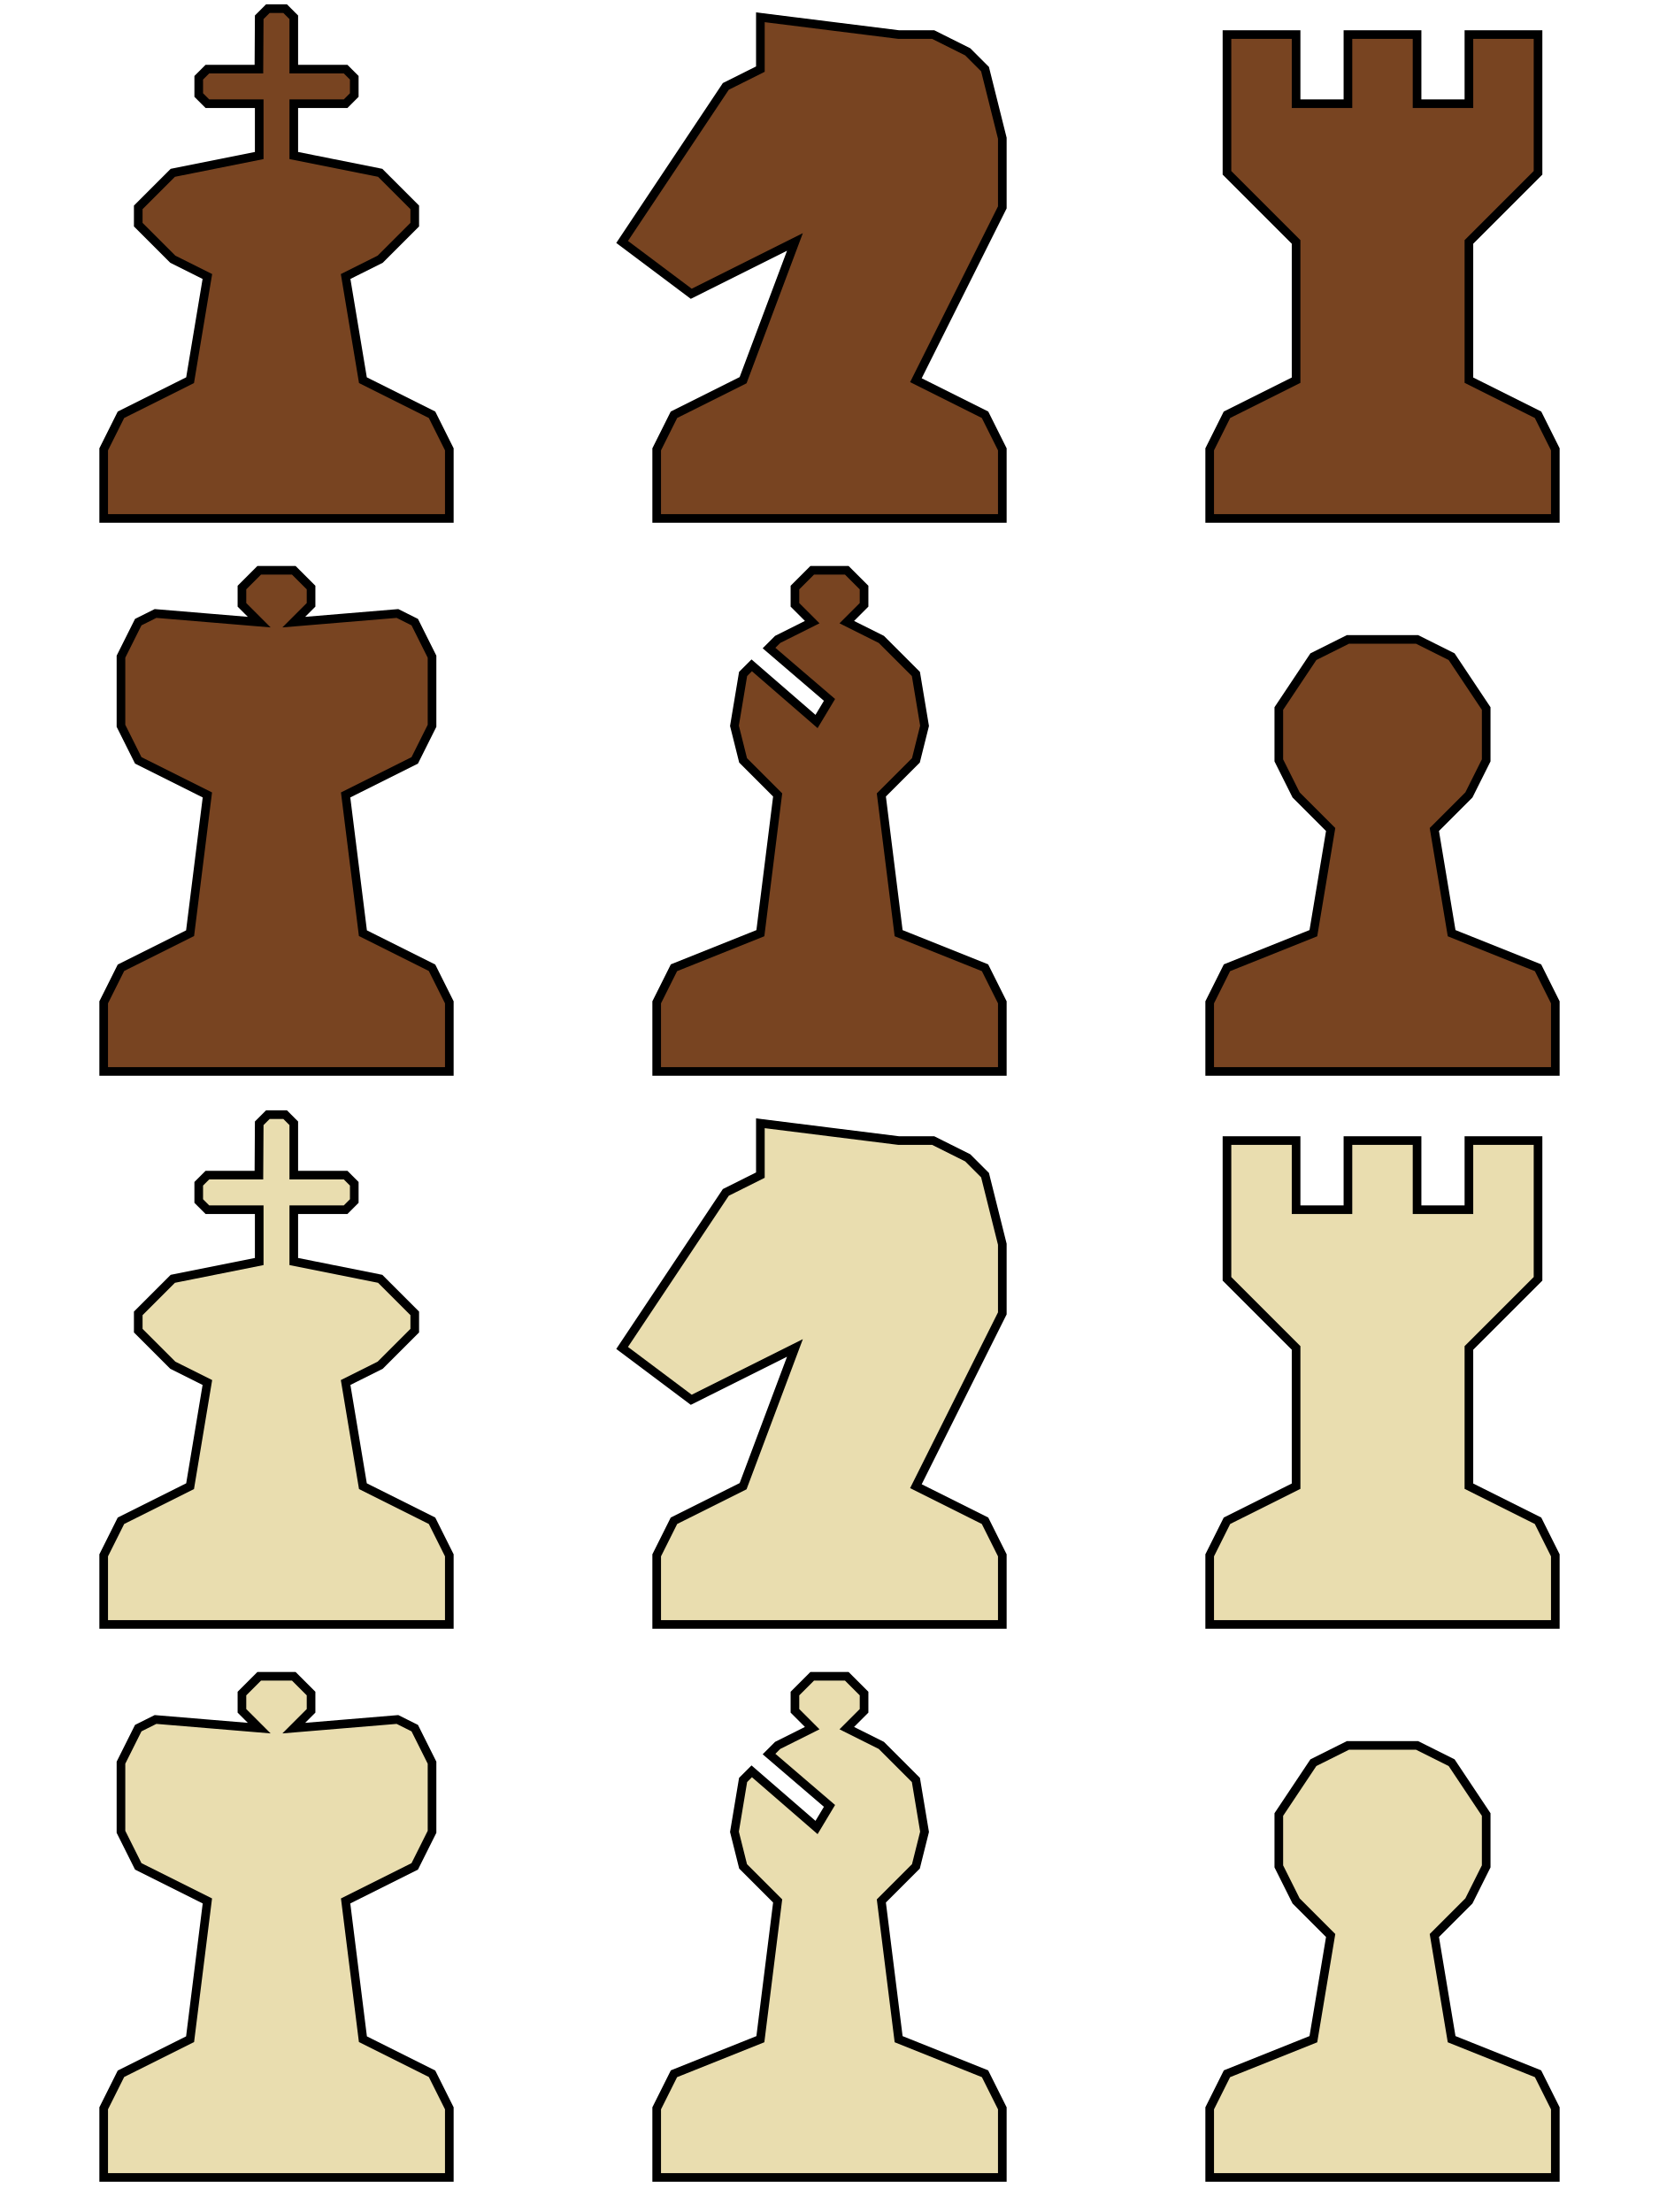
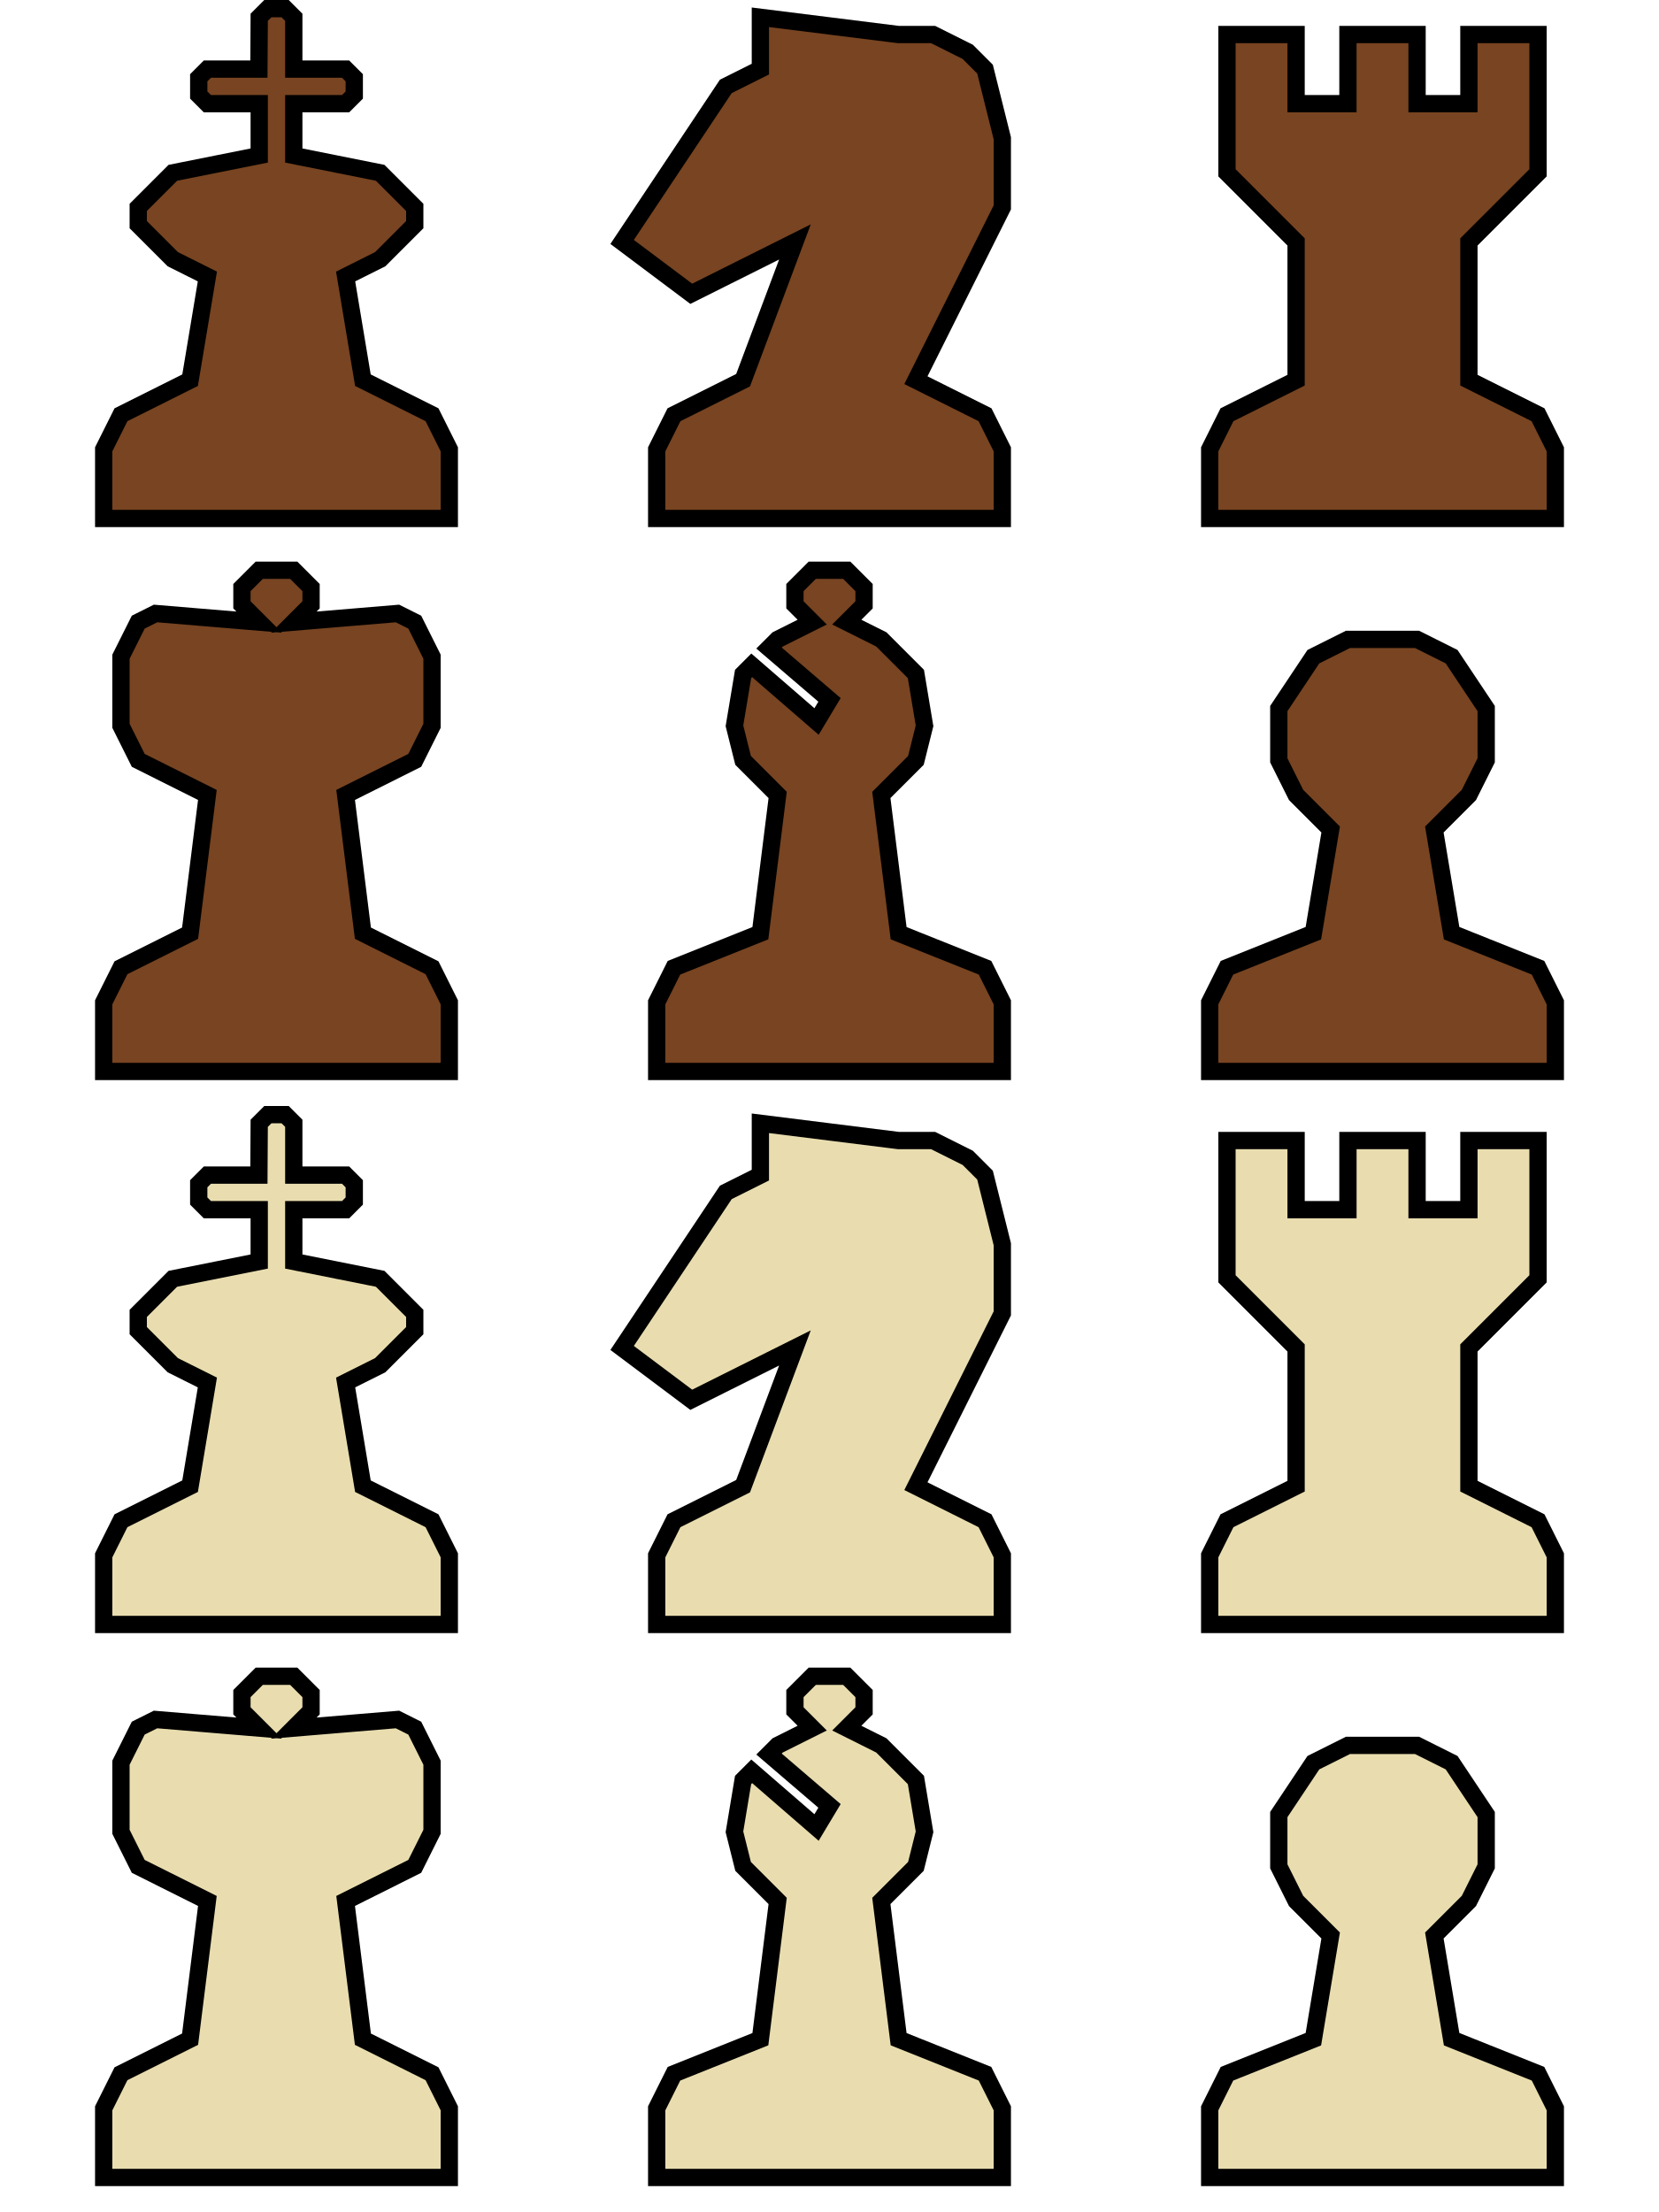
<svg xmlns="http://www.w3.org/2000/svg" width="192" height="256" viewBox="0 0 192 256" id="svg3368" version="1.1">
  <defs id="defs3370" />
  <g id="layer1" transform="translate(0,-796.3622)">
    <g id="g4264" transform="matrix(0.5,0,0,0.5,-432,362.1811)">
      <path id="path4192-8" d="m 144,924.362 0,128 128,0 0,-128 -128,0" style="fill:#cccccc;fill-rule:evenodd;stroke:#000000;stroke-width:0;stroke-linecap:butt;stroke-linejoin:miter;stroke-miterlimit:4;stroke-dasharray:none;stroke-opacity:1" />
      <path id="path3380-0" d="m 248,1044.362 -80,0 0,-16 4,-8 20,-8 4,-24 -8,-8 -4,-8 0,-12 8,-12 8,-4 16,0 8,4 8,12 0,12 -4,8 -8,8 4,24 20,8 4,8 z" style="fill:#e9ddaf;fill-rule:evenodd;stroke:#000000;stroke-width:0;stroke-linecap:butt;stroke-linejoin:miter;stroke-miterlimit:4;stroke-dasharray:none;stroke-opacity:1" />
    </g>
    <g transform="matrix(0.5,0,0,0.5,-292,362.1811)" id="g4268-3">
      <path id="path4192-7" d="m 0,924.362 0,128 128,0 0,-128 -128,0" style="fill:#cccccc;fill-rule:evenodd;stroke:#000000;stroke-width:0;stroke-linecap:butt;stroke-linejoin:miter;stroke-miterlimit:4;stroke-dasharray:none;stroke-opacity:1" />
      <path id="path3380-3" d="m 104,1044.362 -80,0 0,-16 4,-8 16,-8 0,-32 -16,-16 0,-16 0,-16 16,0 0,16 12,0 0,-16 16,0 0,16 12,0 0,-16 16,0 0,16 0,16 -16,16 0,32 16,8 4,8 z" style="fill:#e9ddaf;fill-rule:evenodd;stroke:#000000;stroke-width:0;stroke-linecap:butt;stroke-linejoin:miter;stroke-miterlimit:4;stroke-dasharray:none;stroke-opacity:1" />
    </g>
    <g transform="matrix(0.5,0,0,0.5,-224,362.1811)" id="g4295-2">
      <path id="path4192-6" d="m 0,924.362 0,128 128,0 0,-128 -128,0" style="fill:#cccccc;fill-rule:evenodd;stroke:#000000;stroke-width:0;stroke-linecap:butt;stroke-linejoin:miter;stroke-miterlimit:4;stroke-dasharray:none;stroke-opacity:1" />
      <path id="path3380-7" d="m 104,1044.362 -80,0 0,-16 4,-8 16,-8 12,-32 0,0 -24,12 -16,-12 24,-36 8,-4 0,-12 32,4 8,0 8,4 4,4 4,16 0,16 -8,16 -12,24 16,8 4,8 z" style="fill:#e9ddaf;fill-rule:evenodd;stroke:#000000;stroke-width:0;stroke-linecap:butt;stroke-linejoin:miter;stroke-miterlimit:4;stroke-dasharray:none;stroke-opacity:1" />
    </g>
    <g id="g4402" transform="matrix(0.5,0,0,0.5,-224,430.1811)">
      <path id="path4192-8-3" d="m 0,924.362 0,128 128,0 0,-128 -128,0" style="fill:#cccccc;fill-rule:evenodd;stroke:#000000;stroke-width:0;stroke-linecap:butt;stroke-linejoin:miter;stroke-miterlimit:4;stroke-dasharray:none;stroke-opacity:1" />
      <path id="path3380-0-4" d="m 104,1044.362 -80,0 0,-16 4,-8 16,-8 4,-24 -8,-4 -8,-8 0,-4 8,-8 20,-4 0,-12 -12,0 -2,-2 0,-4 2,-2 11.927,0 0.073,-12 2,-2 4,0 2,2 0,12 12,0 2,2 0,4 -2,2 -12,0 0,12 20,4 8,8 0,4 -8,8 -8,4 4,24 16,8 4,8 z" style="fill:#e9ddaf;fill-rule:evenodd;stroke:#000000;stroke-width:0;stroke-linecap:butt;stroke-linejoin:miter;stroke-miterlimit:4;stroke-dasharray:none;stroke-opacity:1" />
    </g>
    <g transform="matrix(0.5,0,0,0.5,-360,430.1811)" id="g4343-4">
      <path id="path4192-8-3-9" d="m 0,924.362 0,128 128,0 0,-128 -128,0" style="fill:#cccccc;fill-rule:evenodd;stroke:#000000;stroke-width:0;stroke-linecap:butt;stroke-linejoin:miter;stroke-miterlimit:4;stroke-dasharray:none;stroke-opacity:1" />
      <path id="path3380-0-4-5" d="m 104,1044.362 -80,0 0,-16 4,-8 20,-8 4,-32 -8,-8 -2,-8 2,-12 2,-2 15,13 3,-5 -14,-12 2,-2 8,-4 -4,-4 0,-4 4,-4 8,0 4,4 0,4 -4,4 8,4 8,8 2,12 -2,8 -8,8 4,32 20,8 4,8 z" style="fill:#e9ddaf;fill-rule:evenodd;stroke:#000000;stroke-width:0;stroke-linecap:butt;stroke-linejoin:miter;stroke-miterlimit:4;stroke-dasharray:none;stroke-opacity:1" />
    </g>
    <g transform="matrix(0.5,0,0,0.5,-292,430.1811)" id="g4368-1">
      <g id="g4343-1">
        <path style="fill:#cccccc;fill-rule:evenodd;stroke:#000000;stroke-width:0;stroke-linecap:butt;stroke-linejoin:miter;stroke-miterlimit:4;stroke-dasharray:none;stroke-opacity:1" d="m 0,924.362 0,128 128,0 0,-128 -128,0" id="path4192-8-3-6" />
        <path style="fill:#e9ddaf;fill-rule:evenodd;stroke:#000000;stroke-width:0;stroke-linecap:butt;stroke-linejoin:miter;stroke-miterlimit:4;stroke-dasharray:none;stroke-opacity:1" d="m 104,1044.362 -80,0 0,-16 4,-8 16,-8 4,-32 -16,-8 -4,-8 0,-16 4,-8 4,-2 24,2 -4,-4 0,-4 4,-4 8,0 4,4 0,4 -4,4 24,-2 4,2 4,8 0,16 -4,8 -16,8 4,32 16,8 4,8 z" id="path3380-0-4-7" />
      </g>
    </g>
-     <path style="fill:#e9ddaf;fill-rule:evenodd;stroke:#000000;stroke-width:1;stroke-linecap:butt;stroke-linejoin:miter;stroke-miterlimit:4;stroke-dasharray:none;stroke-opacity:1" d="m 180,1048.362 -40,0 0,-8 2,-4 10,-4 2,-12 -4,-4 -2,-4 0,-6 4,-6 4,-2 8,0 4,2 4,6 0,6 -2,4 -4,4 2,12 10,4 2,4 z" id="path3380-0-1" />
-     <path style="fill:#e9ddaf;fill-rule:evenodd;stroke:#000000;stroke-width:1;stroke-linecap:butt;stroke-linejoin:miter;stroke-miterlimit:4;stroke-dasharray:none;stroke-opacity:1" d="m 180,984.362 -40,0 0,-8 2,-4 8,-4 0,-16 -8,-8 0,-8 0,-8 8,0 0,8 6,0 0,-8 8,0 0,8 6,0 0,-8 8,0 0,8 0,8 -8,8 0,16 8,4 2,4 z" id="path3380-3-9" />
-     <path style="fill:#e9ddaf;fill-rule:evenodd;stroke:#000000;stroke-width:1;stroke-linecap:butt;stroke-linejoin:miter;stroke-miterlimit:4;stroke-dasharray:none;stroke-opacity:1" d="m 116,1048.362 -40,0 0,-8 2,-4 10,-4 2,-16 -4,-4 -1,-4 1,-6 1,-1 7.5,6.5 1.5,-2.5 -7,-6 1,-1 4,-2 -2,-2 0,-2 2,-2 4,0 2,2 0,2 -2,2 4,2 4,4 1,6 -1,4 -4,4 2,16 10,4 2,4 z" id="path3380-0-4-5-0" />
-     <path style="fill:#e9ddaf;fill-rule:evenodd;stroke:#000000;stroke-width:1;stroke-linecap:butt;stroke-linejoin:miter;stroke-miterlimit:4;stroke-dasharray:none;stroke-opacity:1" d="m 116,984.362 -40,0 0,-8 2,-4 8,-4 6,-16 0,0 -12,6 -8,-6 12,-18 4,-2 0,-6 16,2 4,0 4,2 2,2 2,8 0,8 -4,8 -6,12 8,4 2,4 z" id="path3380-7-0" />
-     <path style="fill:#e9ddaf;fill-rule:evenodd;stroke:#000000;stroke-width:1;stroke-linecap:butt;stroke-linejoin:miter;stroke-miterlimit:4;stroke-dasharray:none;stroke-opacity:1" d="m 52,984.362 -40,0 0,-8 2,-4 8,-4 2,-12 -4,-2 -4,-4 0,-2 4,-4 10,-2 0,-6 -6,0 -1,-1 0,-2 1,-1 5.964,0 0.036,-6 1,-1 2,0 1,1 0,6 6,0 1,1 0,2 -1,1 -6,0 0,6 10,2 4,4 0,2 -4,4 -4,2 2,12 8,4 2,4 z" id="path3380-0-4-70" />
-     <path style="fill:#e9ddaf;fill-rule:evenodd;stroke:#000000;stroke-width:1;stroke-linecap:butt;stroke-linejoin:miter;stroke-miterlimit:4;stroke-dasharray:none;stroke-opacity:1" d="m 52,1048.362 -40,0 0,-8 2,-4 8,-4 2,-16 -8,-4 -2,-4 0,-8 2,-4 2,-1 12,1 -2,-2 0,-2 2,-2 4,0 2,2 0,2 -2,2 12,-1 2,1 2,4 0,8 -2,4 -8,4 2,16 8,4 2,4 z" id="path3380-0-4-7-7" />
-     <path style="fill:#784421;fill-rule:evenodd;stroke:#000000;stroke-width:1;stroke-linecap:butt;stroke-linejoin:miter;stroke-miterlimit:4;stroke-dasharray:none;stroke-opacity:1" d="m 180,920.362 -40,0 0,-8 2,-4 10,-4 2,-12 -4,-4 -2,-4 0,-6 4,-6 4,-2 8,0 4,2 4,6 0,6 -2,4 -4,4 2,12 10,4 2,4 z" id="path3380-0-1-1" />
-     <path style="fill:#784421;fill-rule:evenodd;stroke:#000000;stroke-width:1;stroke-linecap:butt;stroke-linejoin:miter;stroke-miterlimit:4;stroke-dasharray:none;stroke-opacity:1" d="m 180,856.362 -40,0 0,-8 2,-4 8,-4 0,-16 -8,-8 0,-8 0,-8 8,0 0,8 6,0 0,-8 8,0 0,8 6,0 0,-8 8,0 0,8 0,8 -8,8 0,16 8,4 2,4 z" id="path3380-3-9-0" />
-     <path style="fill:#784421;fill-rule:evenodd;stroke:#000000;stroke-width:1;stroke-linecap:butt;stroke-linejoin:miter;stroke-miterlimit:4;stroke-dasharray:none;stroke-opacity:1" d="m 116,920.362 -40,0 0,-8 2,-4 10,-4 2,-16 -4,-4 -1,-4 1,-6 1,-1 7.5,6.5 1.5,-2.5 -7,-6 1,-1 4,-2 -2,-2 0,-2 2,-2 4,0 2,2 0,2 -2,2 4,2 4,4 1,6 -1,4 -4,4 2,16 10,4 2,4 z" id="path3380-0-4-5-0-3" />
-     <path style="fill:#784421;fill-rule:evenodd;stroke:#000000;stroke-width:1;stroke-linecap:butt;stroke-linejoin:miter;stroke-miterlimit:4;stroke-dasharray:none;stroke-opacity:1" d="m 116,856.362 -40,0 0,-8 2,-4 8,-4 6,-16 0,0 -12,6 -8,-6 12,-18 4,-2 0,-6 16,2 4,0 4,2 2,2 2,8 0,8 -4,8 -6,12 8,4 2,4 z" id="path3380-7-0-0" />
-     <path style="fill:#784421;fill-rule:evenodd;stroke:#000000;stroke-width:1;stroke-linecap:butt;stroke-linejoin:miter;stroke-miterlimit:4;stroke-dasharray:none;stroke-opacity:1" d="m 52,856.362 -40,0 0,-8 2,-4 8,-4 2,-12 -4,-2 -4,-4 0,-2 4,-4 10,-2 0,-6 -6,0 -1,-1 0,-2 1,-1 5.964,0 0.036,-6 1,-1 2,0 1,1 0,6 6,0 1,1 0,2 -1,1 -6,0 0,6 10,2 4,4 0,2 -4,4 -4,2 2,12 8,4 2,4 z" id="path3380-0-4-70-3" />
-     <path style="fill:#784421;fill-rule:evenodd;stroke:#000000;stroke-width:1;stroke-linecap:butt;stroke-linejoin:miter;stroke-miterlimit:4;stroke-dasharray:none;stroke-opacity:1" d="m 52,920.362 -40,0 0,-8 2,-4 8,-4 2,-16 -8,-4 -2,-4 0,-8 2,-4 2,-1 12,1 -2,-2 0,-2 2,-2 4,0 2,2 0,2 -2,2 12,-1 2,1 2,4 0,8 -2,4 -8,4 2,16 8,4 2,4 z" id="path3380-0-4-7-7-3" />
+     <path style="fill:#e9ddaf;fill-rule:evenodd;stroke:#000000;stroke-width:2;stroke-linecap:butt;stroke-linejoin:miter;stroke-miterlimit:4;stroke-dasharray:none;stroke-opacity:1" d="m 180,1048.362 -40,0 0,-8 2,-4 10,-4 2,-12 -4,-4 -2,-4 0,-6 4,-6 4,-2 8,0 4,2 4,6 0,6 -2,4 -4,4 2,12 10,4 2,4 z" id="path3380-0-1" />
+     <path style="fill:#e9ddaf;fill-rule:evenodd;stroke:#000000;stroke-width:2;stroke-linecap:butt;stroke-linejoin:miter;stroke-miterlimit:4;stroke-dasharray:none;stroke-opacity:1" d="m 180,984.362 -40,0 0,-8 2,-4 8,-4 0,-16 -8,-8 0,-8 0,-8 8,0 0,8 6,0 0,-8 8,0 0,8 6,0 0,-8 8,0 0,8 0,8 -8,8 0,16 8,4 2,4 z" id="path3380-3-9" />
+     <path style="fill:#e9ddaf;fill-rule:evenodd;stroke:#000000;stroke-width:2;stroke-linecap:butt;stroke-linejoin:miter;stroke-miterlimit:4;stroke-dasharray:none;stroke-opacity:1" d="m 116,1048.362 -40,0 0,-8 2,-4 10,-4 2,-16 -4,-4 -1,-4 1,-6 1,-1 7.5,6.5 1.5,-2.5 -7,-6 1,-1 4,-2 -2,-2 0,-2 2,-2 4,0 2,2 0,2 -2,2 4,2 4,4 1,6 -1,4 -4,4 2,16 10,4 2,4 z" id="path3380-0-4-5-0" />
+     <path style="fill:#e9ddaf;fill-rule:evenodd;stroke:#000000;stroke-width:2;stroke-linecap:butt;stroke-linejoin:miter;stroke-miterlimit:4;stroke-dasharray:none;stroke-opacity:1" d="m 116,984.362 -40,0 0,-8 2,-4 8,-4 6,-16 0,0 -12,6 -8,-6 12,-18 4,-2 0,-6 16,2 4,0 4,2 2,2 2,8 0,8 -4,8 -6,12 8,4 2,4 z" id="path3380-7-0" />
+     <path style="fill:#e9ddaf;fill-rule:evenodd;stroke:#000000;stroke-width:2;stroke-linecap:butt;stroke-linejoin:miter;stroke-miterlimit:4;stroke-dasharray:none;stroke-opacity:1" d="m 52,984.362 -40,0 0,-8 2,-4 8,-4 2,-12 -4,-2 -4,-4 0,-2 4,-4 10,-2 0,-6 -6,0 -1,-1 0,-2 1,-1 5.964,0 0.036,-6 1,-1 2,0 1,1 0,6 6,0 1,1 0,2 -1,1 -6,0 0,6 10,2 4,4 0,2 -4,4 -4,2 2,12 8,4 2,4 z" id="path3380-0-4-70" />
+     <path style="fill:#e9ddaf;fill-rule:evenodd;stroke:#000000;stroke-width:2;stroke-linecap:butt;stroke-linejoin:miter;stroke-miterlimit:4;stroke-dasharray:none;stroke-opacity:1" d="m 52,1048.362 -40,0 0,-8 2,-4 8,-4 2,-16 -8,-4 -2,-4 0,-8 2,-4 2,-1 12,1 -2,-2 0,-2 2,-2 4,0 2,2 0,2 -2,2 12,-1 2,1 2,4 0,8 -2,4 -8,4 2,16 8,4 2,4 z" id="path3380-0-4-7-7" />
+     <path style="fill:#784421;fill-rule:evenodd;stroke:#000000;stroke-width:2;stroke-linecap:butt;stroke-linejoin:miter;stroke-miterlimit:4;stroke-dasharray:none;stroke-opacity:1" d="m 180,920.362 -40,0 0,-8 2,-4 10,-4 2,-12 -4,-4 -2,-4 0,-6 4,-6 4,-2 8,0 4,2 4,6 0,6 -2,4 -4,4 2,12 10,4 2,4 z" id="path3380-0-1-1" />
+     <path style="fill:#784421;fill-rule:evenodd;stroke:#000000;stroke-width:2;stroke-linecap:butt;stroke-linejoin:miter;stroke-miterlimit:4;stroke-dasharray:none;stroke-opacity:1" d="m 180,856.362 -40,0 0,-8 2,-4 8,-4 0,-16 -8,-8 0,-8 0,-8 8,0 0,8 6,0 0,-8 8,0 0,8 6,0 0,-8 8,0 0,8 0,8 -8,8 0,16 8,4 2,4 z" id="path3380-3-9-0" />
+     <path style="fill:#784421;fill-rule:evenodd;stroke:#000000;stroke-width:2;stroke-linecap:butt;stroke-linejoin:miter;stroke-miterlimit:4;stroke-dasharray:none;stroke-opacity:1" d="m 116,920.362 -40,0 0,-8 2,-4 10,-4 2,-16 -4,-4 -1,-4 1,-6 1,-1 7.5,6.5 1.5,-2.5 -7,-6 1,-1 4,-2 -2,-2 0,-2 2,-2 4,0 2,2 0,2 -2,2 4,2 4,4 1,6 -1,4 -4,4 2,16 10,4 2,4 z" id="path3380-0-4-5-0-3" />
+     <path style="fill:#784421;fill-rule:evenodd;stroke:#000000;stroke-width:2;stroke-linecap:butt;stroke-linejoin:miter;stroke-miterlimit:4;stroke-dasharray:none;stroke-opacity:1" d="m 116,856.362 -40,0 0,-8 2,-4 8,-4 6,-16 0,0 -12,6 -8,-6 12,-18 4,-2 0,-6 16,2 4,0 4,2 2,2 2,8 0,8 -4,8 -6,12 8,4 2,4 z" id="path3380-7-0-0" />
+     <path style="fill:#784421;fill-rule:evenodd;stroke:#000000;stroke-width:2;stroke-linecap:butt;stroke-linejoin:miter;stroke-miterlimit:4;stroke-dasharray:none;stroke-opacity:1" d="m 52,856.362 -40,0 0,-8 2,-4 8,-4 2,-12 -4,-2 -4,-4 0,-2 4,-4 10,-2 0,-6 -6,0 -1,-1 0,-2 1,-1 5.964,0 0.036,-6 1,-1 2,0 1,1 0,6 6,0 1,1 0,2 -1,1 -6,0 0,6 10,2 4,4 0,2 -4,4 -4,2 2,12 8,4 2,4 z" id="path3380-0-4-70-3" />
+     <path style="fill:#784421;fill-rule:evenodd;stroke:#000000;stroke-width:2;stroke-linecap:butt;stroke-linejoin:miter;stroke-miterlimit:4;stroke-dasharray:none;stroke-opacity:1" d="m 52,920.362 -40,0 0,-8 2,-4 8,-4 2,-16 -8,-4 -2,-4 0,-8 2,-4 2,-1 12,1 -2,-2 0,-2 2,-2 4,0 2,2 0,2 -2,2 12,-1 2,1 2,4 0,8 -2,4 -8,4 2,16 8,4 2,4 z" id="path3380-0-4-7-7-3" />
  </g>
</svg>
